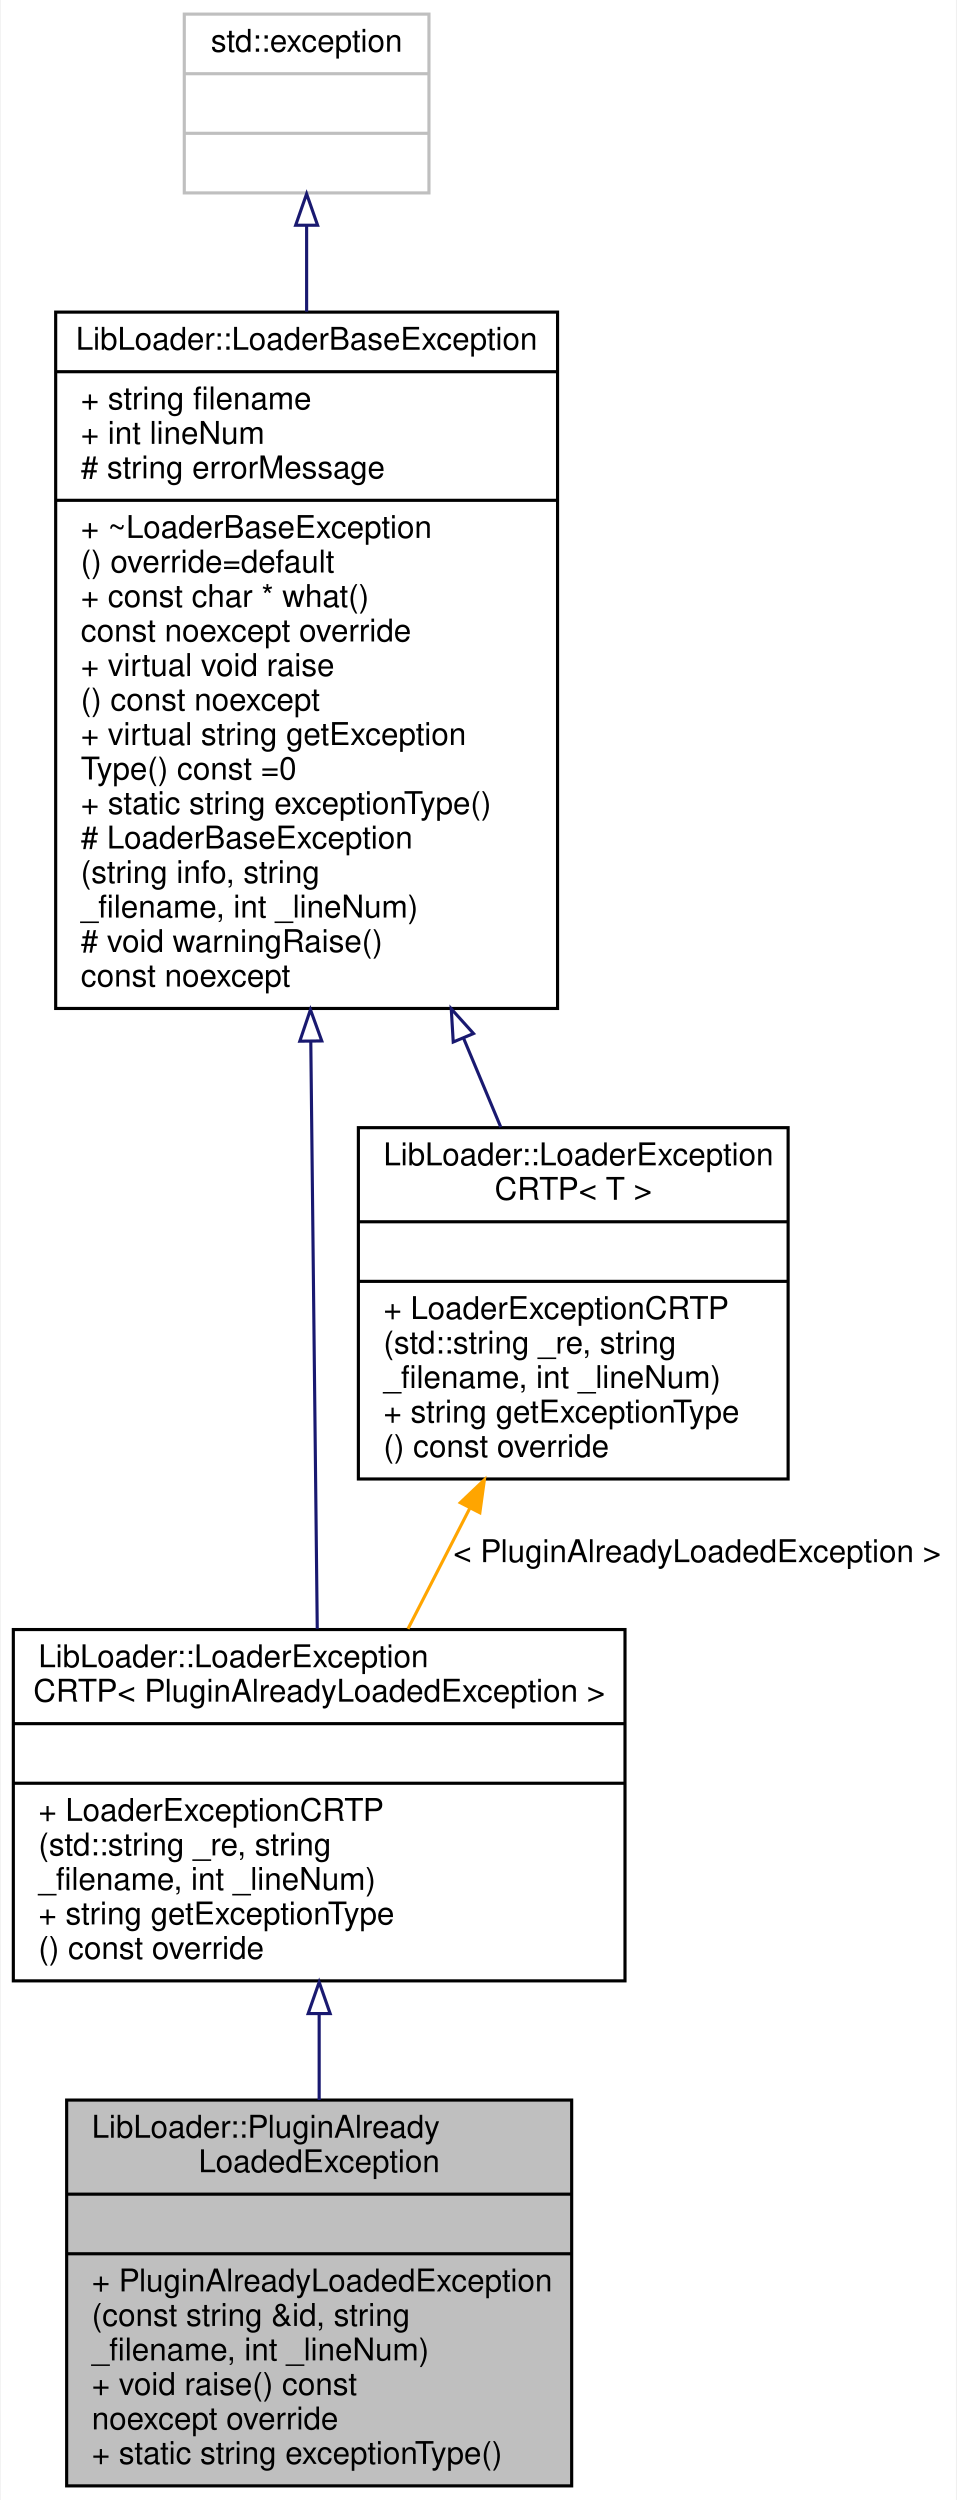
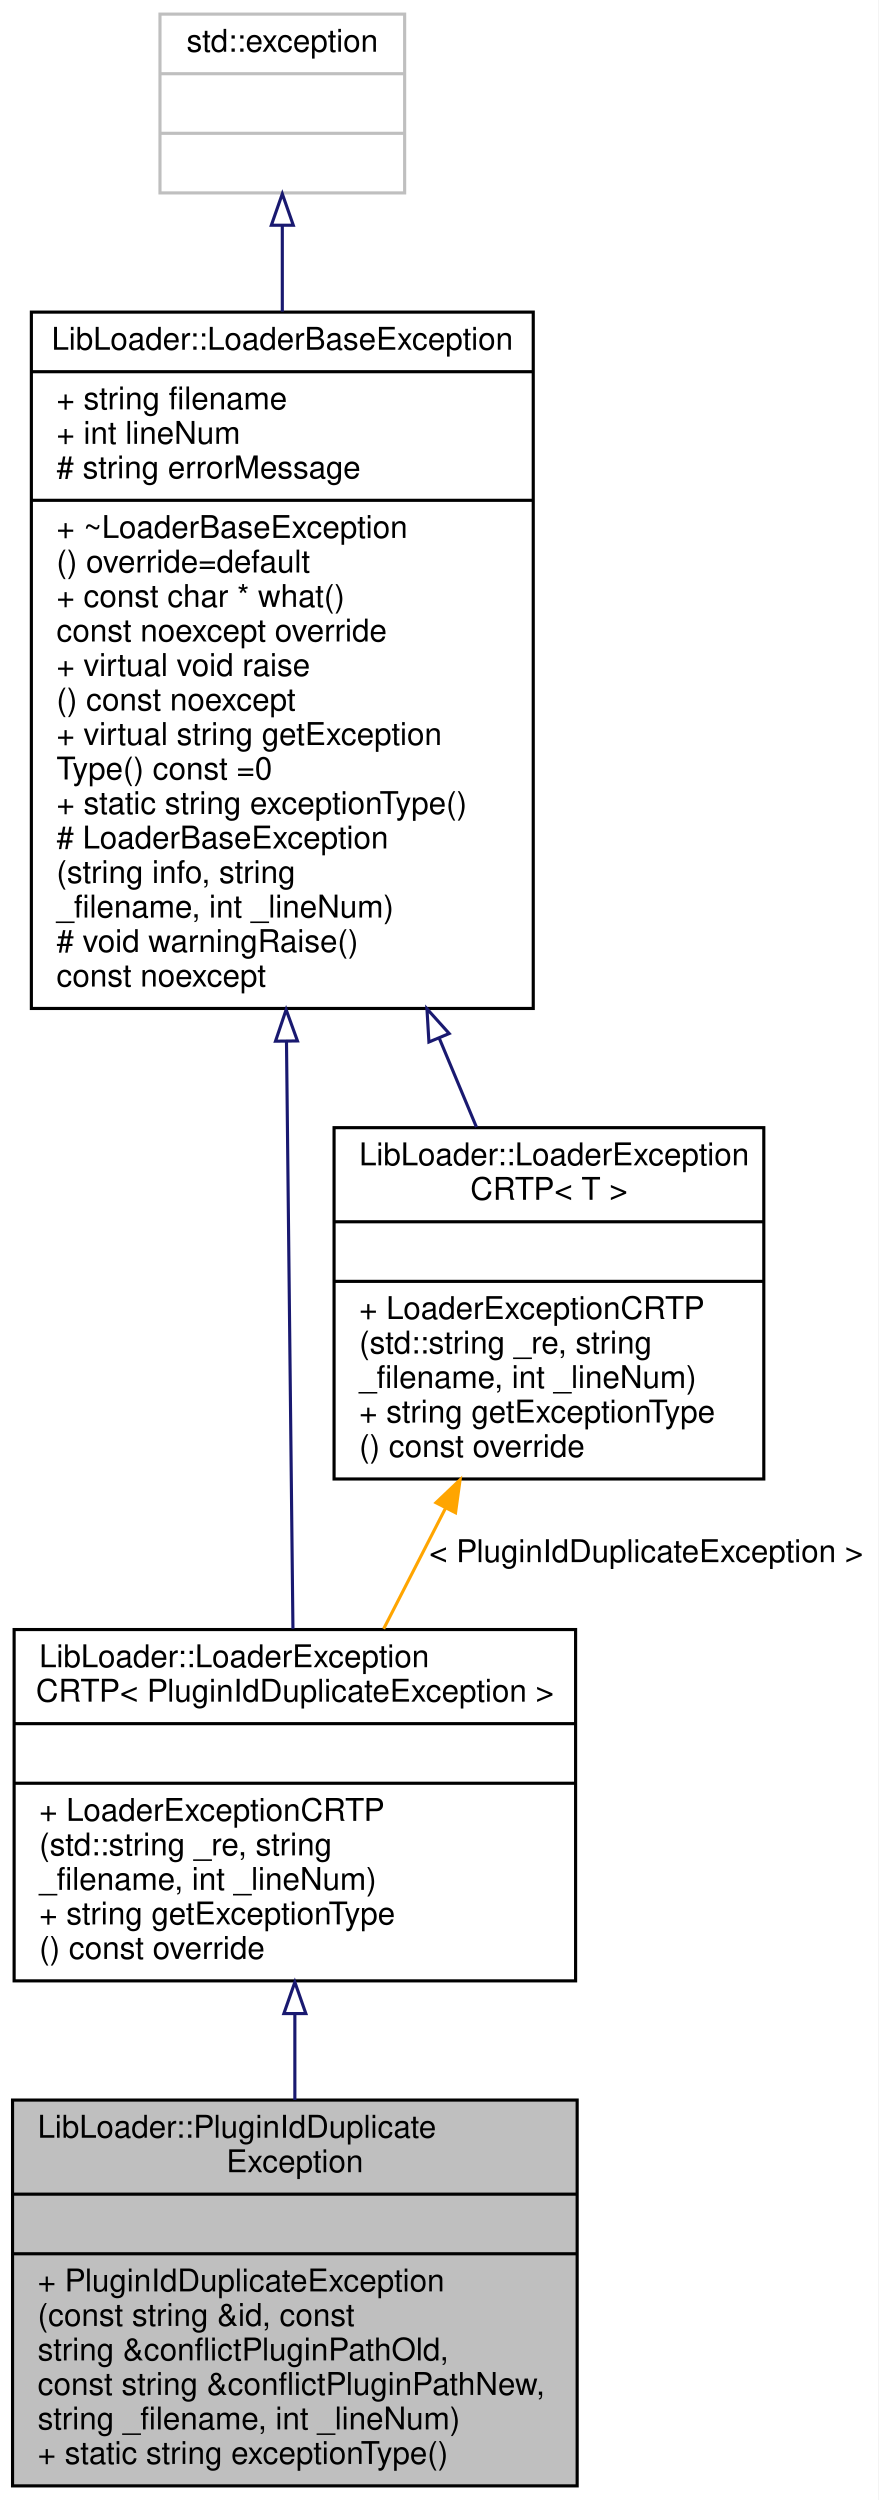
- <svg xmlns="http://www.w3.org/2000/svg" xmlns:xlink="http://www.w3.org/1999/xlink" width="305pt" height="797pt" viewBox="0.00 0.00 304.50 797.00">
+ <svg xmlns="http://www.w3.org/2000/svg" xmlns:xlink="http://www.w3.org/1999/xlink" width="280pt" height="797pt" viewBox="0.00 0.00 280.00 797.00">
  <g id="graph0" class="graph" transform="scale(1 1) rotate(0) translate(4 793)">
-     <polygon fill="white" stroke="transparent" points="-4,4 -4,-793 300.5,-793 300.5,4 -4,4" />
+     <polygon fill="white" stroke="transparent" points="-4,4 -4,-793 276,-793 276,4 -4,4" />
    <g id="node1" class="node">
      <g id="a_node1">
        <a xlink:title=" ">
-           <polygon fill="#bfbfbf" stroke="black" points="17,-0.5 17,-123.5 178,-123.5 178,-0.5 17,-0.5" />
-           <text text-anchor="start" x="25" y="-111.5" font-family="Helvetica,sans-Serif" font-size="10.00">LibLoader::PluginAlready</text>
-           <text text-anchor="middle" x="97.5" y="-100.5" font-family="Helvetica,sans-Serif" font-size="10.00">LoadedException</text>
-           <polyline fill="none" stroke="black" points="17,-93.5 178,-93.5 " />
-           <text text-anchor="middle" x="97.5" y="-81.5" font-family="Helvetica,sans-Serif" font-size="10.00"> </text>
-           <polyline fill="none" stroke="black" points="17,-74.5 178,-74.5 " />
-           <text text-anchor="start" x="25" y="-62.5" font-family="Helvetica,sans-Serif" font-size="10.00">+ PluginAlreadyLoadedException</text>
-           <text text-anchor="start" x="25" y="-51.5" font-family="Helvetica,sans-Serif" font-size="10.00">(const string &amp;id, string</text>
-           <text text-anchor="start" x="25" y="-40.5" font-family="Helvetica,sans-Serif" font-size="10.00"> _filename, int _lineNum)</text>
-           <text text-anchor="start" x="25" y="-29.5" font-family="Helvetica,sans-Serif" font-size="10.00">+ void raise() const</text>
-           <text text-anchor="start" x="25" y="-18.5" font-family="Helvetica,sans-Serif" font-size="10.00"> noexcept override</text>
-           <text text-anchor="start" x="25" y="-7.5" font-family="Helvetica,sans-Serif" font-size="10.00">+ static string exceptionType()</text>
+           <polygon fill="#bfbfbf" stroke="black" points="0,-0.5 0,-123.5 180,-123.5 180,-0.5 0,-0.5" />
+           <text text-anchor="start" x="8" y="-111.5" font-family="Helvetica,sans-Serif" font-size="10.00">LibLoader::PluginIdDuplicate</text>
+           <text text-anchor="middle" x="90" y="-100.5" font-family="Helvetica,sans-Serif" font-size="10.00">Exception</text>
+           <polyline fill="none" stroke="black" points="0,-93.5 180,-93.5 " />
+           <text text-anchor="middle" x="90" y="-81.5" font-family="Helvetica,sans-Serif" font-size="10.00"> </text>
+           <polyline fill="none" stroke="black" points="0,-74.5 180,-74.5 " />
+           <text text-anchor="start" x="8" y="-62.5" font-family="Helvetica,sans-Serif" font-size="10.00">+ PluginIdDuplicateException</text>
+           <text text-anchor="start" x="8" y="-51.5" font-family="Helvetica,sans-Serif" font-size="10.00">(const string &amp;id, const</text>
+           <text text-anchor="start" x="8" y="-40.5" font-family="Helvetica,sans-Serif" font-size="10.00"> string &amp;conflictPluginPathOld,</text>
+           <text text-anchor="start" x="8" y="-29.5" font-family="Helvetica,sans-Serif" font-size="10.00"> const string &amp;conflictPluginPathNew,</text>
+           <text text-anchor="start" x="8" y="-18.5" font-family="Helvetica,sans-Serif" font-size="10.00"> string _filename, int _lineNum)</text>
+           <text text-anchor="start" x="8" y="-7.5" font-family="Helvetica,sans-Serif" font-size="10.00">+ static string exceptionType()</text>
        </a>
      </g>
    </g>
    <g id="node2" class="node">
      <g id="a_node2">
-         <a xlink:href="a00369.html" target="_top" xlink:title=" ">
-           <polygon fill="white" stroke="black" points="0,-161.5 0,-273.5 195,-273.5 195,-161.5 0,-161.5" />
-           <text text-anchor="start" x="8" y="-261.5" font-family="Helvetica,sans-Serif" font-size="10.00">LibLoader::LoaderException</text>
-           <text text-anchor="middle" x="97.5" y="-250.5" font-family="Helvetica,sans-Serif" font-size="10.00">CRTP&lt; PluginAlreadyLoadedException &gt;</text>
-           <polyline fill="none" stroke="black" points="0,-243.5 195,-243.5 " />
-           <text text-anchor="middle" x="97.5" y="-231.5" font-family="Helvetica,sans-Serif" font-size="10.00"> </text>
-           <polyline fill="none" stroke="black" points="0,-224.5 195,-224.5 " />
-           <text text-anchor="start" x="8" y="-212.5" font-family="Helvetica,sans-Serif" font-size="10.00">+ LoaderExceptionCRTP</text>
-           <text text-anchor="start" x="8" y="-201.5" font-family="Helvetica,sans-Serif" font-size="10.00">(std::string _re, string</text>
-           <text text-anchor="start" x="8" y="-190.5" font-family="Helvetica,sans-Serif" font-size="10.00"> _filename, int _lineNum)</text>
-           <text text-anchor="start" x="8" y="-179.5" font-family="Helvetica,sans-Serif" font-size="10.00">+ string getExceptionType</text>
-           <text text-anchor="start" x="8" y="-168.5" font-family="Helvetica,sans-Serif" font-size="10.00">() const override</text>
+         <a xlink:href="a00357.html" target="_top" xlink:title=" ">
+           <polygon fill="white" stroke="black" points="0.5,-161.5 0.5,-273.5 179.5,-273.5 179.5,-161.5 0.5,-161.5" />
+           <text text-anchor="start" x="8.5" y="-261.5" font-family="Helvetica,sans-Serif" font-size="10.00">LibLoader::LoaderException</text>
+           <text text-anchor="middle" x="90" y="-250.5" font-family="Helvetica,sans-Serif" font-size="10.00">CRTP&lt; PluginIdDuplicateException &gt;</text>
+           <polyline fill="none" stroke="black" points="0.5,-243.5 179.5,-243.5 " />
+           <text text-anchor="middle" x="90" y="-231.5" font-family="Helvetica,sans-Serif" font-size="10.00"> </text>
+           <polyline fill="none" stroke="black" points="0.5,-224.5 179.5,-224.5 " />
+           <text text-anchor="start" x="8.5" y="-212.5" font-family="Helvetica,sans-Serif" font-size="10.00">+ LoaderExceptionCRTP</text>
+           <text text-anchor="start" x="8.5" y="-201.5" font-family="Helvetica,sans-Serif" font-size="10.00">(std::string _re, string</text>
+           <text text-anchor="start" x="8.5" y="-190.5" font-family="Helvetica,sans-Serif" font-size="10.00"> _filename, int _lineNum)</text>
+           <text text-anchor="start" x="8.5" y="-179.5" font-family="Helvetica,sans-Serif" font-size="10.00">+ string getExceptionType</text>
+           <text text-anchor="start" x="8.5" y="-168.5" font-family="Helvetica,sans-Serif" font-size="10.00">() const override</text>
        </a>
      </g>
    </g>
    <g id="edge1" class="edge">
-       <path fill="none" stroke="midnightblue" d="M97.5,-150.93C97.5,-141.84 97.5,-132.53 97.5,-123.53" />
-       <polygon fill="none" stroke="midnightblue" points="94,-151.08 97.5,-161.08 101,-151.08 94,-151.08" />
+       <path fill="none" stroke="midnightblue" d="M90,-150.93C90,-141.84 90,-132.53 90,-123.53" />
+       <polygon fill="none" stroke="midnightblue" points="86.5,-151.08 90,-161.08 93.5,-151.08 86.5,-151.08" />
    </g>
    <g id="node3" class="node">
      <g id="a_node3">
-         <a xlink:href="a00365.html" target="_top" xlink:title=" ">
-           <polygon fill="white" stroke="black" points="13.5,-471.5 13.5,-693.5 173.5,-693.5 173.5,-471.5 13.5,-471.5" />
-           <text text-anchor="middle" x="93.5" y="-681.5" font-family="Helvetica,sans-Serif" font-size="10.00">LibLoader::LoaderBaseException</text>
-           <polyline fill="none" stroke="black" points="13.5,-674.5 173.5,-674.5 " />
-           <text text-anchor="start" x="21.5" y="-662.5" font-family="Helvetica,sans-Serif" font-size="10.00">+ string filename</text>
-           <text text-anchor="start" x="21.5" y="-651.5" font-family="Helvetica,sans-Serif" font-size="10.00">+ int lineNum</text>
-           <text text-anchor="start" x="21.5" y="-640.5" font-family="Helvetica,sans-Serif" font-size="10.00"># string errorMessage</text>
-           <polyline fill="none" stroke="black" points="13.5,-633.5 173.5,-633.5 " />
-           <text text-anchor="start" x="21.5" y="-621.5" font-family="Helvetica,sans-Serif" font-size="10.00">+ ~LoaderBaseException</text>
-           <text text-anchor="start" x="21.5" y="-610.5" font-family="Helvetica,sans-Serif" font-size="10.00">() override=default</text>
-           <text text-anchor="start" x="21.5" y="-599.5" font-family="Helvetica,sans-Serif" font-size="10.00">+ const char * what()</text>
-           <text text-anchor="start" x="21.5" y="-588.5" font-family="Helvetica,sans-Serif" font-size="10.00"> const noexcept override</text>
-           <text text-anchor="start" x="21.5" y="-577.5" font-family="Helvetica,sans-Serif" font-size="10.00">+ virtual void raise</text>
-           <text text-anchor="start" x="21.5" y="-566.5" font-family="Helvetica,sans-Serif" font-size="10.00">() const noexcept</text>
-           <text text-anchor="start" x="21.5" y="-555.5" font-family="Helvetica,sans-Serif" font-size="10.00">+ virtual string getException</text>
-           <text text-anchor="start" x="21.5" y="-544.5" font-family="Helvetica,sans-Serif" font-size="10.00">Type() const =0</text>
-           <text text-anchor="start" x="21.5" y="-533.5" font-family="Helvetica,sans-Serif" font-size="10.00">+ static string exceptionType()</text>
-           <text text-anchor="start" x="21.5" y="-522.5" font-family="Helvetica,sans-Serif" font-size="10.00"># LoaderBaseException</text>
-           <text text-anchor="start" x="21.5" y="-511.5" font-family="Helvetica,sans-Serif" font-size="10.00">(string info, string</text>
-           <text text-anchor="start" x="21.5" y="-500.5" font-family="Helvetica,sans-Serif" font-size="10.00"> _filename, int _lineNum)</text>
-           <text text-anchor="start" x="21.5" y="-489.5" font-family="Helvetica,sans-Serif" font-size="10.00"># void warningRaise()</text>
-           <text text-anchor="start" x="21.5" y="-478.5" font-family="Helvetica,sans-Serif" font-size="10.00"> const noexcept</text>
+         <a xlink:href="a00353.html" target="_top" xlink:title=" ">
+           <polygon fill="white" stroke="black" points="6,-471.5 6,-693.5 166,-693.5 166,-471.5 6,-471.5" />
+           <text text-anchor="middle" x="86" y="-681.5" font-family="Helvetica,sans-Serif" font-size="10.00">LibLoader::LoaderBaseException</text>
+           <polyline fill="none" stroke="black" points="6,-674.5 166,-674.5 " />
+           <text text-anchor="start" x="14" y="-662.5" font-family="Helvetica,sans-Serif" font-size="10.00">+ string filename</text>
+           <text text-anchor="start" x="14" y="-651.5" font-family="Helvetica,sans-Serif" font-size="10.00">+ int lineNum</text>
+           <text text-anchor="start" x="14" y="-640.5" font-family="Helvetica,sans-Serif" font-size="10.00"># string errorMessage</text>
+           <polyline fill="none" stroke="black" points="6,-633.5 166,-633.5 " />
+           <text text-anchor="start" x="14" y="-621.5" font-family="Helvetica,sans-Serif" font-size="10.00">+ ~LoaderBaseException</text>
+           <text text-anchor="start" x="14" y="-610.5" font-family="Helvetica,sans-Serif" font-size="10.00">() override=default</text>
+           <text text-anchor="start" x="14" y="-599.5" font-family="Helvetica,sans-Serif" font-size="10.00">+ const char * what()</text>
+           <text text-anchor="start" x="14" y="-588.5" font-family="Helvetica,sans-Serif" font-size="10.00"> const noexcept override</text>
+           <text text-anchor="start" x="14" y="-577.5" font-family="Helvetica,sans-Serif" font-size="10.00">+ virtual void raise</text>
+           <text text-anchor="start" x="14" y="-566.5" font-family="Helvetica,sans-Serif" font-size="10.00">() const noexcept</text>
+           <text text-anchor="start" x="14" y="-555.5" font-family="Helvetica,sans-Serif" font-size="10.00">+ virtual string getException</text>
+           <text text-anchor="start" x="14" y="-544.5" font-family="Helvetica,sans-Serif" font-size="10.00">Type() const =0</text>
+           <text text-anchor="start" x="14" y="-533.5" font-family="Helvetica,sans-Serif" font-size="10.00">+ static string exceptionType()</text>
+           <text text-anchor="start" x="14" y="-522.5" font-family="Helvetica,sans-Serif" font-size="10.00"># LoaderBaseException</text>
+           <text text-anchor="start" x="14" y="-511.5" font-family="Helvetica,sans-Serif" font-size="10.00">(string info, string</text>
+           <text text-anchor="start" x="14" y="-500.5" font-family="Helvetica,sans-Serif" font-size="10.00"> _filename, int _lineNum)</text>
+           <text text-anchor="start" x="14" y="-489.5" font-family="Helvetica,sans-Serif" font-size="10.00"># void warningRaise()</text>
+           <text text-anchor="start" x="14" y="-478.5" font-family="Helvetica,sans-Serif" font-size="10.00"> const noexcept</text>
        </a>
      </g>
    </g>
    <g id="edge2" class="edge">
-       <path fill="none" stroke="midnightblue" d="M94.83,-461.06C95.52,-397.78 96.35,-323.3 96.89,-273.73" />
-       <polygon fill="none" stroke="midnightblue" points="91.33,-461.07 94.72,-471.11 98.33,-461.15 91.33,-461.07" />
+       <path fill="none" stroke="midnightblue" d="M87.33,-461.06C88.02,-397.78 88.85,-323.3 89.39,-273.73" />
+       <polygon fill="none" stroke="midnightblue" points="83.83,-461.07 87.22,-471.11 90.83,-461.15 83.83,-461.07" />
    </g>
    <g id="node5" class="node">
      <g id="a_node5">
-         <a xlink:href="a00369.html" target="_top" xlink:title="总异常CRTP抽象类，不要直接抛出该类，不知道抛出什么的时候请抛出 LoaderException。 该类是用于继承的基类，需要新的异常类型时，继承该类并以子类作为模板参数。 子类需要实现的方法：">
-           <polygon fill="white" stroke="black" points="110,-321.5 110,-433.5 247,-433.5 247,-321.5 110,-321.5" />
-           <text text-anchor="start" x="118" y="-421.5" font-family="Helvetica,sans-Serif" font-size="10.00">LibLoader::LoaderException</text>
-           <text text-anchor="middle" x="178.5" y="-410.5" font-family="Helvetica,sans-Serif" font-size="10.00">CRTP&lt; T &gt;</text>
-           <polyline fill="none" stroke="black" points="110,-403.5 247,-403.5 " />
-           <text text-anchor="middle" x="178.5" y="-391.5" font-family="Helvetica,sans-Serif" font-size="10.00"> </text>
-           <polyline fill="none" stroke="black" points="110,-384.5 247,-384.5 " />
-           <text text-anchor="start" x="118" y="-372.5" font-family="Helvetica,sans-Serif" font-size="10.00">+ LoaderExceptionCRTP</text>
-           <text text-anchor="start" x="118" y="-361.5" font-family="Helvetica,sans-Serif" font-size="10.00">(std::string _re, string</text>
-           <text text-anchor="start" x="118" y="-350.5" font-family="Helvetica,sans-Serif" font-size="10.00"> _filename, int _lineNum)</text>
-           <text text-anchor="start" x="118" y="-339.5" font-family="Helvetica,sans-Serif" font-size="10.00">+ string getExceptionType</text>
-           <text text-anchor="start" x="118" y="-328.5" font-family="Helvetica,sans-Serif" font-size="10.00">() const override</text>
+         <a xlink:href="a00357.html" target="_top" xlink:title="总异常CRTP抽象类，不要直接抛出该类，不知道抛出什么的时候请抛出 LoaderException。 该类是用于继承的基类，需要新的异常类型时，继承该类并以子类作为模板参数。 子类需要实现的方法：">
+           <polygon fill="white" stroke="black" points="102.5,-321.5 102.5,-433.5 239.5,-433.5 239.5,-321.5 102.5,-321.5" />
+           <text text-anchor="start" x="110.5" y="-421.5" font-family="Helvetica,sans-Serif" font-size="10.00">LibLoader::LoaderException</text>
+           <text text-anchor="middle" x="171" y="-410.5" font-family="Helvetica,sans-Serif" font-size="10.00">CRTP&lt; T &gt;</text>
+           <polyline fill="none" stroke="black" points="102.5,-403.5 239.5,-403.5 " />
+           <text text-anchor="middle" x="171" y="-391.5" font-family="Helvetica,sans-Serif" font-size="10.00"> </text>
+           <polyline fill="none" stroke="black" points="102.5,-384.5 239.5,-384.5 " />
+           <text text-anchor="start" x="110.5" y="-372.5" font-family="Helvetica,sans-Serif" font-size="10.00">+ LoaderExceptionCRTP</text>
+           <text text-anchor="start" x="110.5" y="-361.5" font-family="Helvetica,sans-Serif" font-size="10.00">(std::string _re, string</text>
+           <text text-anchor="start" x="110.5" y="-350.5" font-family="Helvetica,sans-Serif" font-size="10.00"> _filename, int _lineNum)</text>
+           <text text-anchor="start" x="110.5" y="-339.5" font-family="Helvetica,sans-Serif" font-size="10.00">+ string getExceptionType</text>
+           <text text-anchor="start" x="110.5" y="-328.5" font-family="Helvetica,sans-Serif" font-size="10.00">() const override</text>
        </a>
      </g>
    </g>
    <g id="edge5" class="edge">
-       <path fill="none" stroke="midnightblue" d="M143.56,-461.95C147.65,-452.17 151.65,-442.62 155.39,-433.68" />
-       <polygon fill="none" stroke="midnightblue" points="140.24,-460.81 139.61,-471.39 146.7,-463.51 140.24,-460.81" />
+       <path fill="none" stroke="midnightblue" d="M136.06,-461.95C140.15,-452.17 144.15,-442.62 147.89,-433.68" />
+       <polygon fill="none" stroke="midnightblue" points="132.74,-460.81 132.11,-471.39 139.2,-463.51 132.74,-460.81" />
    </g>
    <g id="node4" class="node">
      <g id="a_node4">
        <a xlink:title=" ">
-           <polygon fill="white" stroke="#bfbfbf" points="54.5,-731.5 54.5,-788.5 132.5,-788.5 132.5,-731.5 54.5,-731.5" />
-           <text text-anchor="middle" x="93.5" y="-776.5" font-family="Helvetica,sans-Serif" font-size="10.00">std::exception</text>
-           <polyline fill="none" stroke="#bfbfbf" points="54.5,-769.5 132.5,-769.5 " />
-           <text text-anchor="middle" x="93.5" y="-757.5" font-family="Helvetica,sans-Serif" font-size="10.00"> </text>
-           <polyline fill="none" stroke="#bfbfbf" points="54.5,-750.5 132.5,-750.5 " />
-           <text text-anchor="middle" x="93.5" y="-738.5" font-family="Helvetica,sans-Serif" font-size="10.00"> </text>
+           <polygon fill="white" stroke="#bfbfbf" points="47,-731.5 47,-788.5 125,-788.5 125,-731.5 47,-731.5" />
+           <text text-anchor="middle" x="86" y="-776.5" font-family="Helvetica,sans-Serif" font-size="10.00">std::exception</text>
+           <polyline fill="none" stroke="#bfbfbf" points="47,-769.5 125,-769.5 " />
+           <text text-anchor="middle" x="86" y="-757.5" font-family="Helvetica,sans-Serif" font-size="10.00"> </text>
+           <polyline fill="none" stroke="#bfbfbf" points="47,-750.5 125,-750.5 " />
+           <text text-anchor="middle" x="86" y="-738.5" font-family="Helvetica,sans-Serif" font-size="10.00"> </text>
        </a>
      </g>
    </g>
    <g id="edge3" class="edge">
-       <path fill="none" stroke="midnightblue" d="M93.5,-721.07C93.5,-712.66 93.5,-703.34 93.5,-693.63" />
-       <polygon fill="none" stroke="midnightblue" points="90,-721.19 93.5,-731.19 97,-721.19 90,-721.19" />
+       <path fill="none" stroke="midnightblue" d="M86,-721.07C86,-712.66 86,-703.34 86,-693.63" />
+       <polygon fill="none" stroke="midnightblue" points="82.5,-721.19 86,-731.19 89.5,-721.19 82.5,-721.19" />
    </g>
    <g id="edge4" class="edge">
-       <path fill="none" stroke="orange" d="M145.48,-312.09C138.96,-299.36 132.16,-286.12 125.81,-273.73" />
-       <polygon fill="orange" stroke="orange" points="142.49,-313.94 150.17,-321.24 148.72,-310.74 142.49,-313.94" />
-       <text text-anchor="middle" x="218" y="-295" font-family="Helvetica,sans-Serif" font-size="10.00"> &lt; PluginAlreadyLoadedException &gt;</text>
+       <path fill="none" stroke="orange" d="M137.98,-312.09C131.46,-299.36 124.66,-286.12 118.31,-273.73" />
+       <polygon fill="orange" stroke="orange" points="134.99,-313.94 142.67,-321.24 141.22,-310.74 134.99,-313.94" />
+       <text text-anchor="middle" x="202" y="-295" font-family="Helvetica,sans-Serif" font-size="10.00"> &lt; PluginIdDuplicateException &gt;</text>
    </g>
  </g>
</svg>
